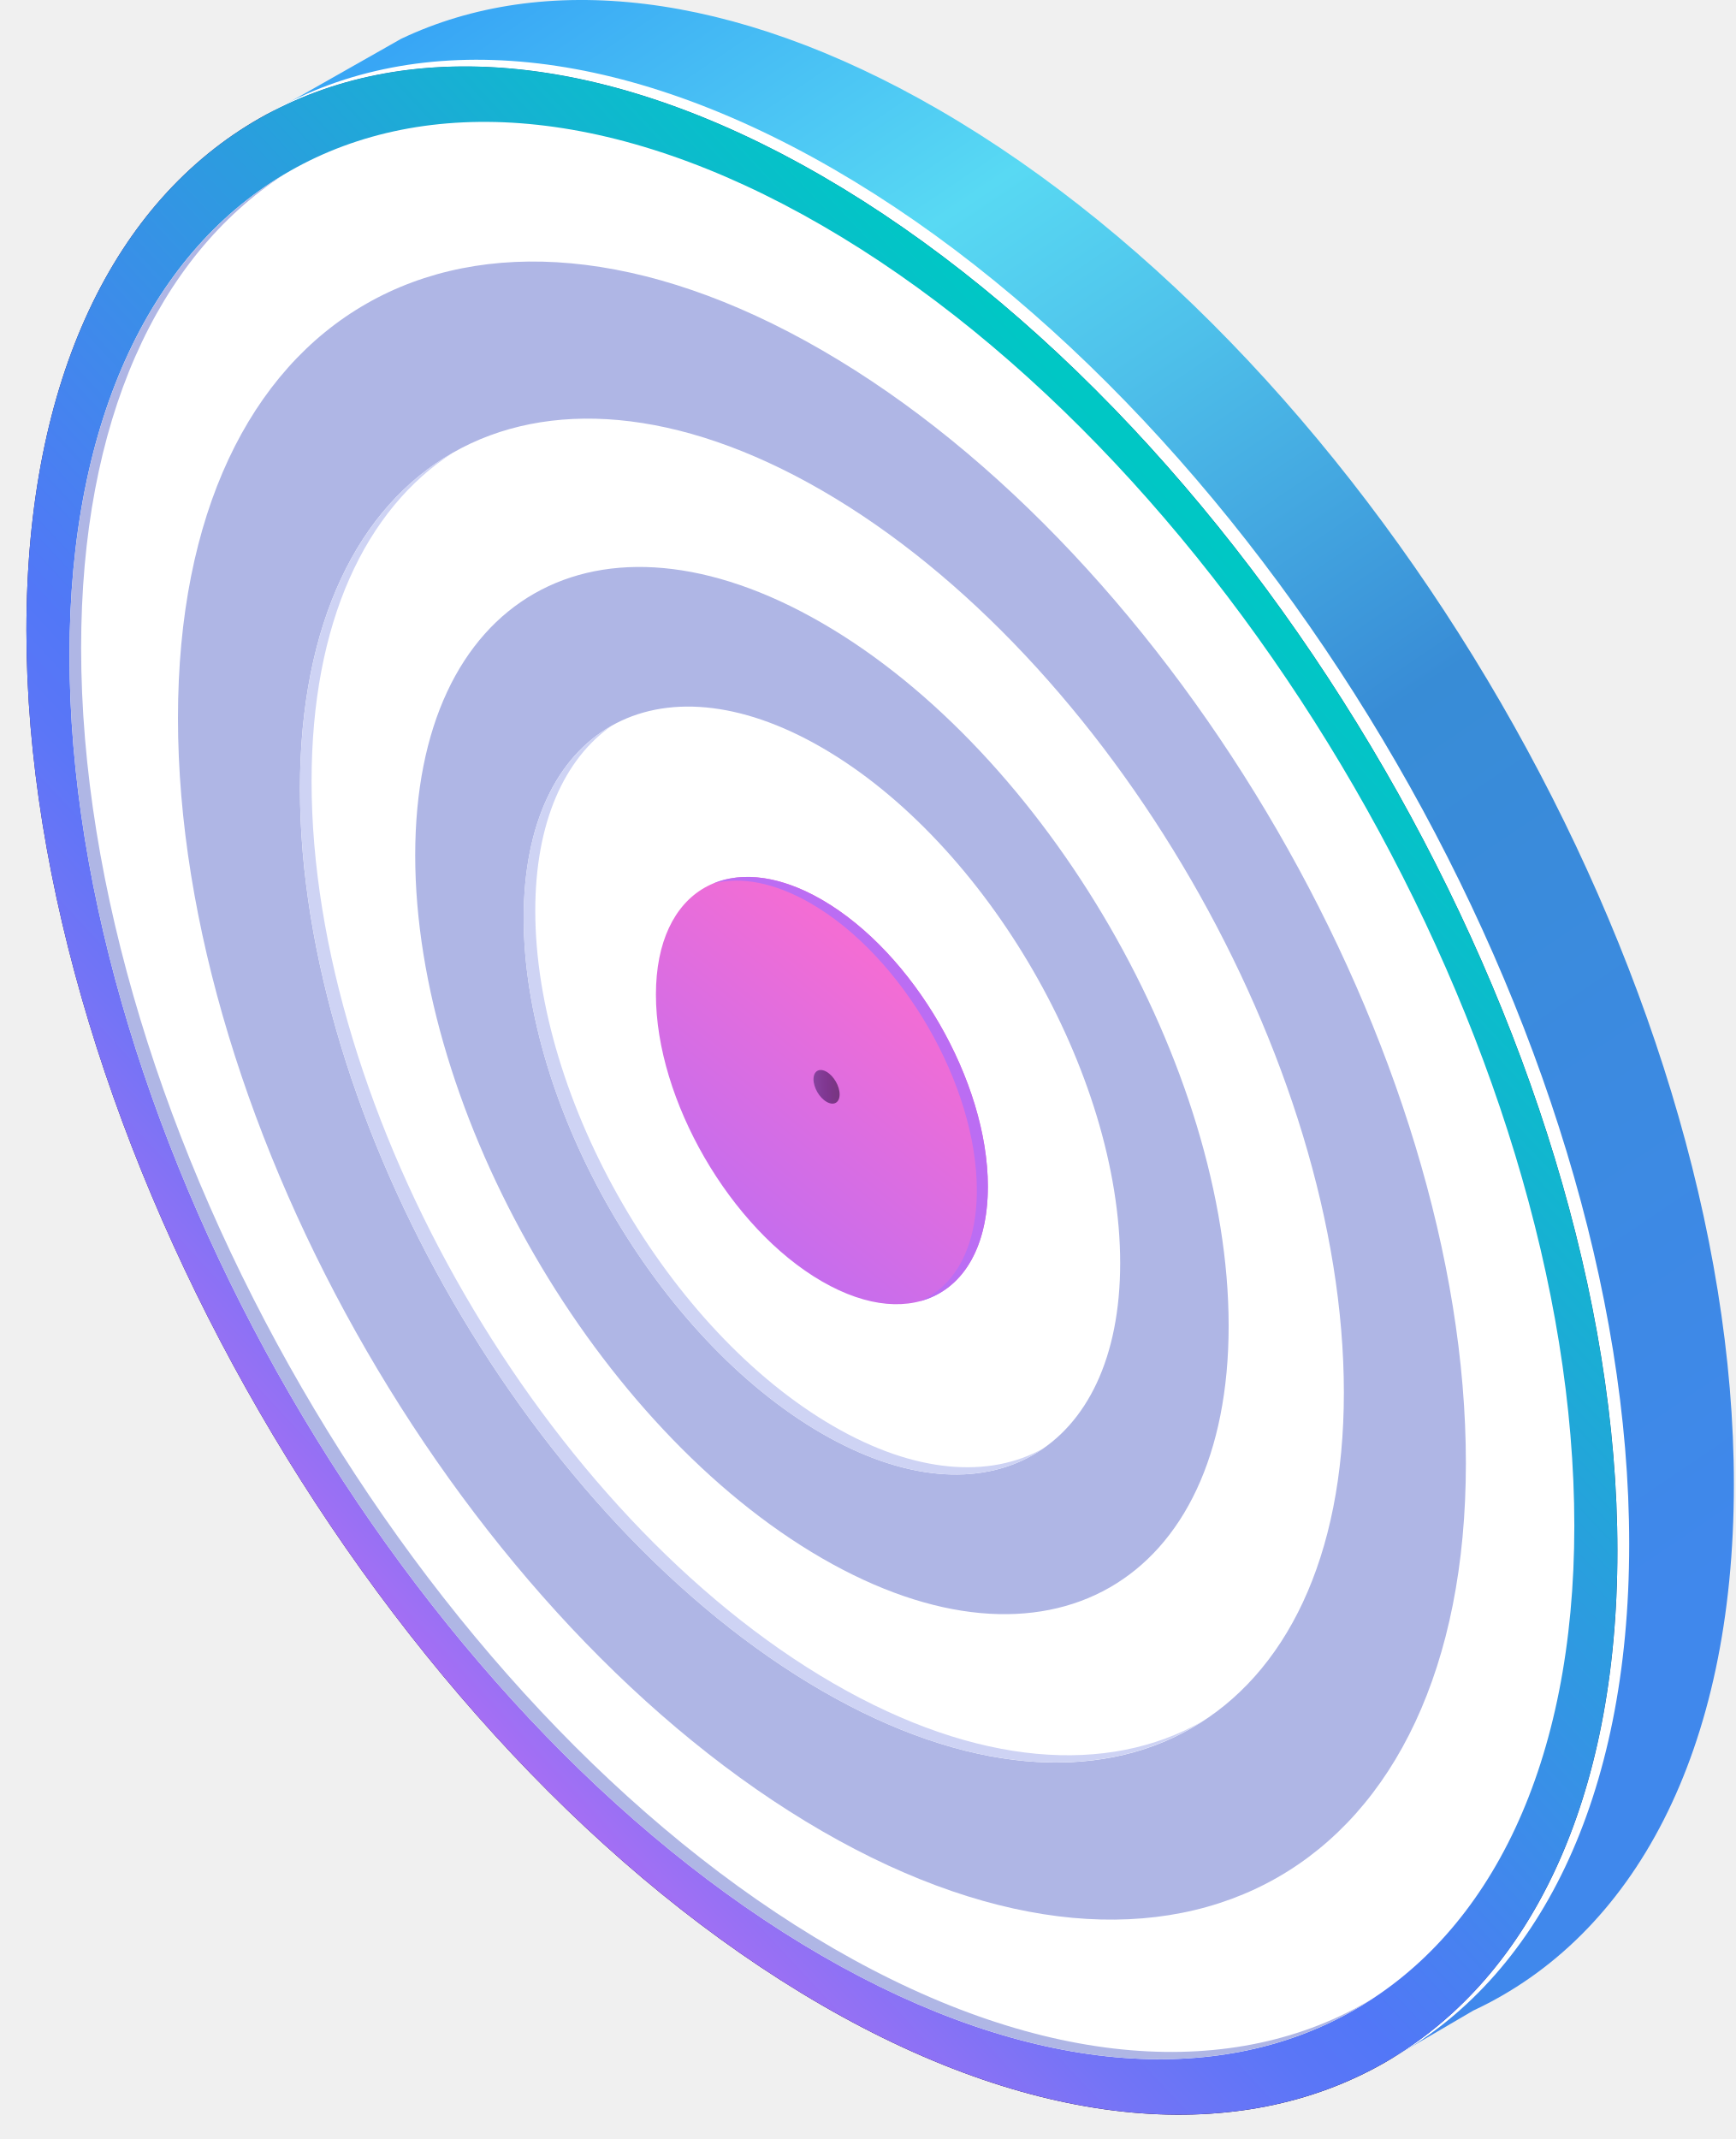
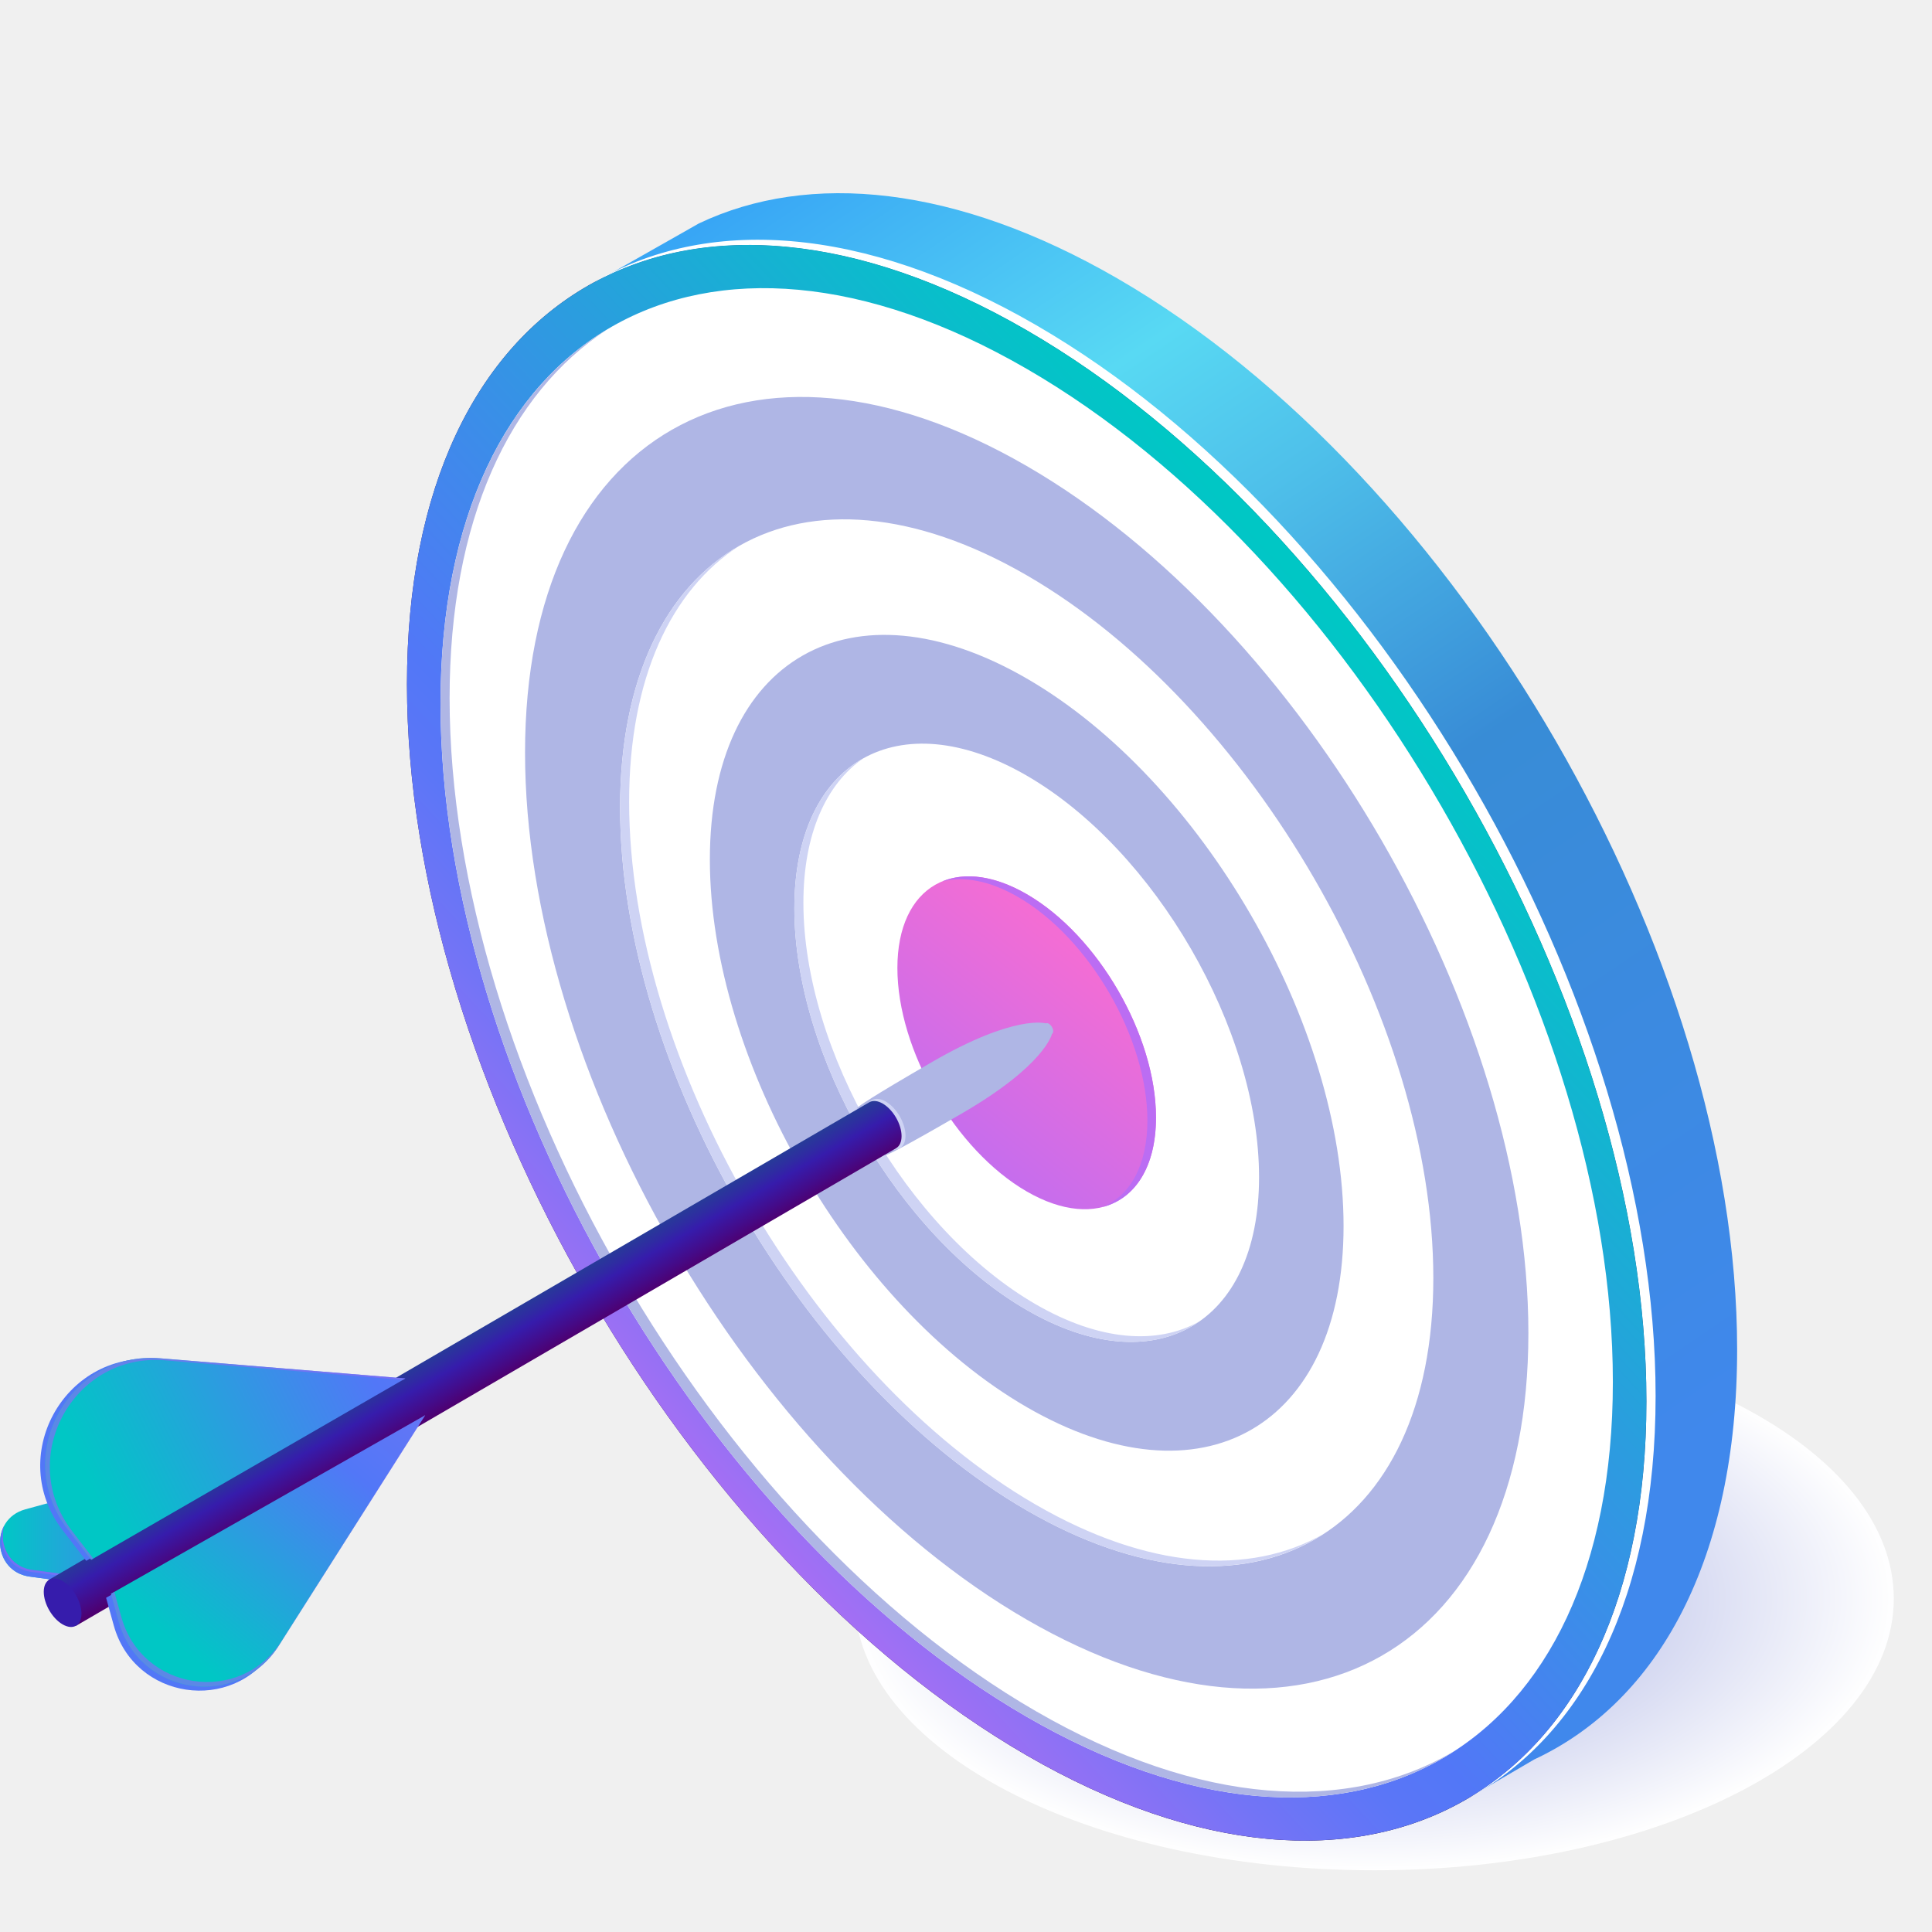
- <svg xmlns="http://www.w3.org/2000/svg" width="56" height="69" viewBox="0 0 56 69" fill="none">
-   <path d="M30.27 3.53C23.59 -0.334 17.507 -0.918 12.941 1.251L9.268 3.335V3.354C13.824 1.233 19.874 1.833 26.514 5.674C40.687 13.874 52.175 33.729 52.175 50.025C52.175 57.935 49.468 63.551 45.062 66.299L47.524 64.858C52.689 62.449 55.932 56.538 55.932 47.881C55.932 31.586 44.443 11.73 30.27 3.53Z" fill="url(#paint0_linear_312_719)" />
-   <path d="M26.514 5.675C12.341 -2.524 0.852 4.04 0.852 20.335C0.852 36.629 12.341 56.486 26.514 64.685C40.686 72.884 52.175 66.32 52.175 50.025C52.175 33.73 40.686 13.874 26.514 5.675Z" fill="url(#paint1_linear_312_719)" />
-   <path d="M26.894 5.457C19.706 1.299 13.211 0.94 8.552 3.72C13.181 1.18 19.52 1.629 26.514 5.674C40.686 13.874 52.175 33.729 52.175 50.025C52.175 58.057 49.383 63.721 44.855 66.422C49.606 63.816 52.555 58.061 52.555 49.807C52.555 33.512 41.066 13.656 26.894 5.457Z" fill="white" />
-   <path d="M52.175 50.025C52.175 66.321 40.686 72.883 26.514 64.684C12.341 56.486 0.852 36.629 0.852 20.334C0.852 4.039 12.341 -2.525 26.514 5.674C40.686 13.874 52.175 33.73 52.175 50.025Z" fill="url(#paint2_linear_312_719)" />
-   <path d="M50.785 49.221C50.785 64.634 39.918 70.843 26.514 63.087C13.109 55.331 2.242 36.551 2.242 21.138C2.242 5.725 13.109 -0.483 26.514 7.272C39.919 15.027 50.785 33.809 50.785 49.221Z" fill="white" />
-   <path d="M47.287 47.198C47.287 60.389 37.986 65.702 26.514 59.065C15.041 52.428 5.741 36.354 5.741 23.163C5.741 9.972 15.041 4.658 26.514 11.296C37.987 17.932 47.287 34.006 47.287 47.198Z" fill="#AFB6E5" />
-   <path d="M43.351 44.921C43.351 55.612 35.813 59.919 26.514 54.54C17.215 49.16 9.676 36.131 9.676 25.44C9.676 14.749 17.215 10.442 26.514 15.821C35.813 21.2 43.351 34.228 43.351 44.921Z" fill="white" />
-   <path d="M39.634 42.77C39.634 51.101 33.76 54.456 26.514 50.265C19.268 46.072 13.394 35.921 13.394 27.59C13.394 19.258 19.268 15.902 26.514 20.095C33.76 24.286 39.634 34.438 39.634 42.77Z" fill="#AFB6E5" />
-   <path d="M36.135 40.745C36.135 46.855 31.828 49.316 26.514 46.242C21.2 43.168 16.893 35.723 16.893 29.613C16.893 23.504 21.201 21.043 26.514 24.117C31.828 27.192 36.135 34.636 36.135 40.745Z" fill="white" />
-   <path d="M26.889 62.853C13.483 55.099 2.617 36.317 2.617 20.904C2.617 13.545 5.095 8.287 9.142 5.642C4.874 8.203 2.242 13.556 2.242 21.138C2.242 36.551 13.11 55.333 26.514 63.087C33.52 67.139 39.831 67.377 44.261 64.482C39.853 67.127 33.699 66.792 26.889 62.853Z" fill="#AFB6E5" />
-   <path d="M26.889 54.305C17.59 48.925 10.051 35.897 10.051 25.205C10.051 20.082 11.786 16.429 14.613 14.602C11.563 16.341 9.677 20.092 9.677 25.44C9.677 36.132 17.215 49.161 26.514 54.54C31.357 57.341 35.719 57.511 38.79 55.524C35.744 57.262 31.536 56.993 26.889 54.305Z" fill="#CED3F4" />
-   <path d="M26.889 46.008C21.575 42.934 17.267 35.489 17.267 29.379C17.267 26.53 18.204 24.476 19.742 23.405C17.983 24.392 16.892 26.541 16.892 29.613C16.892 35.723 21.2 43.168 26.513 46.242C29.35 47.883 31.899 47.946 33.66 46.719C31.922 47.695 29.529 47.536 26.889 46.008Z" fill="#CED3F4" />
-   <path d="M31.867 38.277C31.867 41.676 29.47 43.045 26.513 41.335C23.556 39.624 21.159 35.482 21.159 32.082C21.159 28.683 23.556 27.313 26.513 29.024C29.47 30.735 31.867 34.877 31.867 38.277Z" fill="url(#paint3_linear_312_719)" />
-   <path opacity="0.5" d="M27.085 35.302C27.085 35.57 26.897 35.678 26.664 35.543C26.431 35.409 26.242 35.083 26.242 34.815C26.242 34.547 26.431 34.44 26.664 34.574C26.897 34.709 27.085 35.035 27.085 35.302Z" fill="url(#paint4_linear_312_719)" />
-   <path d="M26.513 29.024C25.176 28.25 23.954 28.109 23.016 28.498C23.898 28.271 24.984 28.464 26.157 29.143C29.114 30.853 31.511 34.996 31.511 38.396C31.511 40.258 30.791 41.51 29.655 41.98C30.995 41.637 31.867 40.327 31.867 38.277C31.867 34.877 29.47 30.735 26.513 29.024Z" fill="#BB6DF3" />
+ <svg xmlns="http://www.w3.org/2000/svg" width="80" height="80" viewBox="0 0 80 80" fill="none">
+   <path d="M56.904 77.444C68.785 77.444 78.417 72.407 78.417 66.195C78.417 59.983 68.785 54.947 56.904 54.947C45.022 54.947 35.391 59.983 35.391 66.195C35.391 72.407 45.022 77.444 56.904 77.444Z" fill="url(#paint0_radial_334_1524)" />
+   <path d="M46.27 11.53C39.59 7.666 33.507 7.082 28.941 9.251L25.268 11.335V11.354C29.824 9.233 35.874 9.833 42.514 13.674C56.687 21.874 68.175 41.729 68.175 58.025C68.175 65.935 65.468 71.551 61.061 74.299L63.524 72.858C68.689 70.449 71.931 64.538 71.931 55.881C71.931 39.586 60.442 19.73 46.27 11.53Z" fill="url(#paint1_linear_334_1524)" />
+   <path d="M42.513 13.675C28.341 5.476 16.852 12.04 16.852 28.335C16.852 44.629 28.341 64.486 42.513 72.685C56.686 80.884 68.175 74.32 68.175 58.025C68.175 41.73 56.686 21.874 42.513 13.675Z" fill="url(#paint2_linear_334_1524)" />
+   <path d="M42.894 13.457C35.706 9.299 29.211 8.94 24.552 11.72C29.181 9.18 35.52 9.629 42.513 13.674C56.685 21.874 68.174 41.729 68.174 58.025C68.174 66.057 65.382 71.721 60.855 74.422C65.606 71.816 68.555 66.061 68.555 57.807C68.555 41.512 57.066 21.656 42.894 13.457Z" fill="white" />
+   <path d="M68.175 58.025C68.175 74.321 56.685 80.883 42.513 72.684C28.341 64.486 16.852 44.629 16.852 28.334C16.852 12.039 28.341 5.475 42.513 13.674C56.686 21.874 68.175 41.73 68.175 58.025Z" fill="url(#paint3_linear_334_1524)" />
+   <path d="M66.785 57.221C66.785 72.634 55.918 78.843 42.513 71.087C29.109 63.331 18.241 44.551 18.241 29.138C18.241 13.725 29.109 7.517 42.513 15.272C55.919 23.027 66.785 41.809 66.785 57.221Z" fill="white" />
+   <path d="M63.287 55.198C63.287 68.389 53.986 73.702 42.514 67.065C31.041 60.429 21.741 44.354 21.741 31.163C21.741 17.972 31.041 12.658 42.514 19.296C53.987 25.932 63.287 42.006 63.287 55.198Z" fill="#AFB6E5" />
+   <path d="M59.351 52.921C59.351 63.612 51.813 67.919 42.514 62.54C33.215 57.16 25.676 44.131 25.676 33.44C25.676 22.749 33.215 18.442 42.514 23.821C51.813 29.2 59.351 42.228 59.351 52.921Z" fill="white" />
+   <path d="M55.634 50.77C55.634 59.101 49.76 62.456 42.514 58.265C35.268 54.072 29.394 43.921 29.394 35.59C29.394 27.258 35.268 23.902 42.514 28.095C49.76 32.286 55.634 42.438 55.634 50.77Z" fill="#AFB6E5" />
+   <path d="M52.135 48.745C52.135 54.855 47.828 57.316 42.514 54.242C37.2 51.168 32.893 43.723 32.893 37.613C32.893 31.504 37.201 29.043 42.514 32.117C47.828 35.192 52.135 42.636 52.135 48.745Z" fill="white" />
+   <path d="M42.889 70.853C29.483 63.099 18.617 44.317 18.617 28.904C18.617 21.545 21.095 16.287 25.142 13.642C20.873 16.203 18.242 21.556 18.242 29.138C18.242 44.551 29.11 63.333 42.514 71.087C49.52 75.139 55.831 75.377 60.261 72.482C55.853 75.127 49.699 74.792 42.889 70.853Z" fill="#AFB6E5" />
+   <path d="M42.889 62.305C33.59 56.925 26.051 43.897 26.051 33.205C26.051 28.082 27.785 24.429 30.612 22.602C27.563 24.341 25.677 28.092 25.677 33.44C25.677 44.132 33.214 57.161 42.514 62.54C47.357 65.341 51.719 65.511 54.79 63.524C51.743 65.262 47.536 64.993 42.889 62.305Z" fill="#CED3F4" />
+   <path d="M42.888 54.008C37.575 50.934 33.267 43.489 33.267 37.379C33.267 34.531 34.204 32.476 35.742 31.405C33.983 32.392 32.892 34.541 32.892 37.613C32.892 43.723 37.2 51.168 42.513 54.242C45.349 55.883 47.898 55.946 49.66 54.719C47.922 55.695 45.529 55.536 42.888 54.008Z" fill="#CED3F4" />
+   <path d="M47.867 46.277C47.867 49.676 45.47 51.045 42.513 49.335C39.556 47.624 37.159 43.482 37.159 40.082C37.159 36.683 39.556 35.313 42.513 37.024C45.47 38.734 47.867 42.877 47.867 46.277Z" fill="url(#paint4_linear_334_1524)" />
+   <path opacity="0.5" d="M43.085 43.302C43.085 43.57 42.897 43.678 42.664 43.543C42.431 43.409 42.242 43.083 42.242 42.815C42.242 42.547 42.431 42.44 42.664 42.574C42.897 42.709 43.085 43.035 43.085 43.302Z" fill="url(#paint5_linear_334_1524)" />
+   <path d="M42.513 37.024C41.176 36.25 39.954 36.109 39.016 36.498C39.898 36.271 40.984 36.464 42.157 37.143C45.114 38.853 47.511 42.996 47.511 46.396C47.511 48.258 46.791 49.51 45.655 49.98C46.995 49.637 47.867 48.327 47.867 46.277C47.867 42.877 45.47 38.734 42.513 37.024Z" fill="#BB6DF3" />
+   <path d="M4.037 65.662L1.232 65.284C-0.303 65.076 -0.447 62.908 1.047 62.499L16.776 58.191L4.037 65.662Z" fill="url(#paint6_linear_334_1524)" />
+   <path d="M4.148 65.386L1.342 65.008C0.369 64.877 -0.043 63.958 0.164 63.198C-0.246 63.992 0.137 65.135 1.232 65.284L4.037 65.662L16.776 58.191L16.102 58.376L4.148 65.386Z" fill="#5277F7" />
+   <path opacity="0.7" d="M1.3 65.089L4.106 65.468L16.28 58.327L16.102 58.375L4.148 65.387L1.342 65.008C0.37 64.877 -0.042 63.958 0.165 63.198C0.148 63.23 0.135 63.264 0.121 63.297C-0.077 64.053 0.334 64.958 1.3 65.089Z" fill="#836DF3" />
+   <path d="M43.61 42.7C43.61 42.756 43.591 42.796 43.559 42.814C43.559 42.814 43.278 44.104 39.838 46.1C34.925 48.952 37.112 47.435 37.112 47.435C36.98 47.51 37.063 47.344 36.865 47.23C36.468 47 36.145 46.443 36.145 45.986C36.145 45.759 35.936 45.758 36.064 45.682C36.064 45.682 33.66 46.834 38.58 43.983C42.031 41.982 43.304 42.376 43.304 42.376C43.337 42.358 43.381 42.361 43.43 42.389C43.529 42.447 43.61 42.586 43.61 42.7Z" fill="#AFB6E5" />
+   <path d="M37.495 47.026C37.495 47.544 37.129 47.753 36.678 47.492C36.226 47.231 35.86 46.599 35.86 46.081C35.86 45.562 36.226 45.353 36.678 45.613C37.129 45.874 37.495 46.507 37.495 47.026Z" fill="#CED3F4" />
+   <path d="M37.332 47.044C37.332 47.286 37.248 47.457 37.112 47.541L3.174 67.307C3.033 67.386 3.123 67.207 2.909 67.084C2.478 66.834 2.128 66.231 2.128 65.735C2.128 65.49 1.902 65.488 2.041 65.406L36.007 45.636C36.147 45.56 36.339 45.574 36.551 45.697C36.982 45.946 37.332 46.55 37.332 47.044Z" fill="url(#paint7_linear_334_1524)" />
+   <path d="M3.373 66.817C3.373 67.313 3.023 67.512 2.592 67.262C2.161 67.013 1.812 66.409 1.812 65.914C1.812 65.418 2.161 65.219 2.592 65.468C3.023 65.718 3.373 66.321 3.373 66.817Z" fill="#361CAC" />
+   <path d="M3.569 64.63L16.579 57.119L6.426 56.286C2.622 55.974 0.259 60.337 2.592 63.362L3.569 64.63Z" fill="#5277F7" />
+   <path d="M3.775 64.588L16.786 57.078L6.631 56.244C2.828 55.932 0.465 60.295 2.798 63.32L3.775 64.588Z" fill="url(#paint8_linear_334_1524)" />
+   <path opacity="0.7" d="M2.99 63.404C0.657 60.377 3.021 56.016 6.824 56.328L16.684 57.137L16.785 57.078L6.632 56.245C2.828 55.933 0.465 60.295 2.798 63.321L3.776 64.588L3.864 64.537L2.99 63.404Z" fill="#836DF3" />
+   <path d="M4.393 66.16L4.712 67.311C5.564 70.38 9.642 70.989 11.349 68.3L17.404 58.766L4.393 66.16Z" fill="#5277F7" />
+   <path d="M4.595 65.995L4.914 67.146C5.766 70.215 9.844 70.824 11.55 68.135L17.605 58.601L4.595 65.995Z" fill="url(#paint9_linear_334_1524)" />
+   <path opacity="0.7" d="M11.66 67.942C9.953 70.63 5.875 70.022 5.023 66.953L4.735 65.915L4.594 65.995L4.913 67.145C5.765 70.214 9.842 70.823 11.549 68.134L17.604 58.601L17.584 58.612L11.66 67.942Z" fill="#836DF3" />
  <defs>
-     <linearGradient id="paint0_linear_312_719" x1="56.196" y1="58.347" x2="16.135" y2="-0.716" gradientUnits="userSpaceOnUse">
+     <radialGradient id="paint0_radial_334_1524" cx="0" cy="0" r="1" gradientUnits="userSpaceOnUse" gradientTransform="translate(56.905 66.1945) scale(21.5123 11.2494)">
+       <stop offset="0.192" stop-color="#AFB6E5" />
+       <stop offset="1" stop-color="white" />
+     </radialGradient>
+     <linearGradient id="paint1_linear_334_1524" x1="72.195" y1="66.347" x2="32.135" y2="7.284" gradientUnits="userSpaceOnUse">
      <stop offset="0.091" stop-color="#4088EC" />
      <stop offset="0.5" stop-color="#388CD6" />
      <stop offset="0.691" stop-color="#4EC0EA" />
      <stop offset="0.798" stop-color="#58D9F3" />
      <stop offset="1" stop-color="#38A6F5" />
    </linearGradient>
-     <linearGradient id="paint1_linear_312_719" x1="0.853" y1="20.334" x2="52.175" y2="20.334" gradientUnits="userSpaceOnUse">
+     <linearGradient id="paint2_linear_334_1524" x1="16.853" y1="28.334" x2="68.175" y2="28.334" gradientUnits="userSpaceOnUse">
      <stop stop-color="#311B61" />
      <stop offset="0.203" stop-color="#290F52" />
      <stop offset="0.495" stop-color="#200041" />
      <stop offset="1" stop-color="#0F001F" />
    </linearGradient>
-     <linearGradient id="paint2_linear_312_719" x1="42.11" y1="20.608" x2="8.452" y2="51.929" gradientUnits="userSpaceOnUse">
+     <linearGradient id="paint3_linear_334_1524" x1="58.11" y1="28.608" x2="24.452" y2="59.929" gradientUnits="userSpaceOnUse">
      <stop stop-color="#00C7C5" />
      <stop offset="0.33" stop-color="#2D9BE0" />
      <stop offset="0.631" stop-color="#5277F7" />
      <stop offset="0.691" stop-color="#5B76F7" />
      <stop offset="0.789" stop-color="#7374F6" />
      <stop offset="0.911" stop-color="#9A70F4" />
      <stop offset="1" stop-color="#BB6DF3" />
    </linearGradient>
-     <linearGradient id="paint3_linear_312_719" x1="15.264" y1="49.011" x2="29.221" y2="31.921" gradientUnits="userSpaceOnUse">
+     <linearGradient id="paint4_linear_334_1524" x1="31.264" y1="57.011" x2="45.221" y2="39.921" gradientUnits="userSpaceOnUse">
      <stop offset="0.005" stop-color="#836DF3" />
      <stop offset="0.053" stop-color="#8C6DF3" />
      <stop offset="0.221" stop-color="#A66DF3" />
      <stop offset="0.371" stop-color="#B56DF3" />
      <stop offset="0.49" stop-color="#BB6DF3" />
      <stop offset="1" stop-color="#F36DD4" />
    </linearGradient>
-     <linearGradient id="paint4_linear_312_719" x1="26.242" y1="35.058" x2="27.085" y2="35.058" gradientUnits="userSpaceOnUse">
+     <linearGradient id="paint5_linear_334_1524" x1="42.242" y1="43.058" x2="43.085" y2="43.058" gradientUnits="userSpaceOnUse">
      <stop stop-color="#311B61" />
      <stop offset="0.203" stop-color="#290F52" />
      <stop offset="0.495" stop-color="#200041" />
      <stop offset="1" stop-color="#0F001F" />
    </linearGradient>
+     <linearGradient id="paint6_linear_334_1524" x1="0" y1="61.926" x2="16.776" y2="61.926" gradientUnits="userSpaceOnUse">
+       <stop offset="0.005" stop-color="#00C7C5" />
+       <stop offset="0.399" stop-color="#5277F7" />
+       <stop offset="0.519" stop-color="#6176F6" />
+       <stop offset="0.753" stop-color="#8A72F5" />
+       <stop offset="1" stop-color="#BB6DF3" />
+     </linearGradient>
+     <linearGradient id="paint7_linear_334_1524" x1="19.147" y1="55.375" x2="20.28" y2="57.34" gradientUnits="userSpaceOnUse">
+       <stop offset="0.005" stop-color="#273B98" />
+       <stop offset="0.227" stop-color="#2F2BA2" />
+       <stop offset="0.399" stop-color="#361CAC" />
+       <stop offset="0.768" stop-color="#440B89" />
+       <stop offset="1" stop-color="#4E0070" />
+     </linearGradient>
+     <linearGradient id="paint8_linear_334_1524" x1="3.294" y1="61.004" x2="31.681" y2="47.068" gradientUnits="userSpaceOnUse">
+       <stop offset="0.005" stop-color="#00C7C5" />
+       <stop offset="0.399" stop-color="#5277F7" />
+       <stop offset="0.519" stop-color="#6176F6" />
+       <stop offset="0.753" stop-color="#8A72F5" />
+       <stop offset="1" stop-color="#BB6DF3" />
+     </linearGradient>
+     <linearGradient id="paint9_linear_334_1524" x1="7.146" y1="68.191" x2="23.898" y2="48.406" gradientUnits="userSpaceOnUse">
+       <stop offset="0.005" stop-color="#00C7C5" />
+       <stop offset="0.399" stop-color="#5277F7" />
+       <stop offset="0.519" stop-color="#6176F6" />
+       <stop offset="0.753" stop-color="#8A72F5" />
+       <stop offset="1" stop-color="#BB6DF3" />
+     </linearGradient>
  </defs>
</svg>
